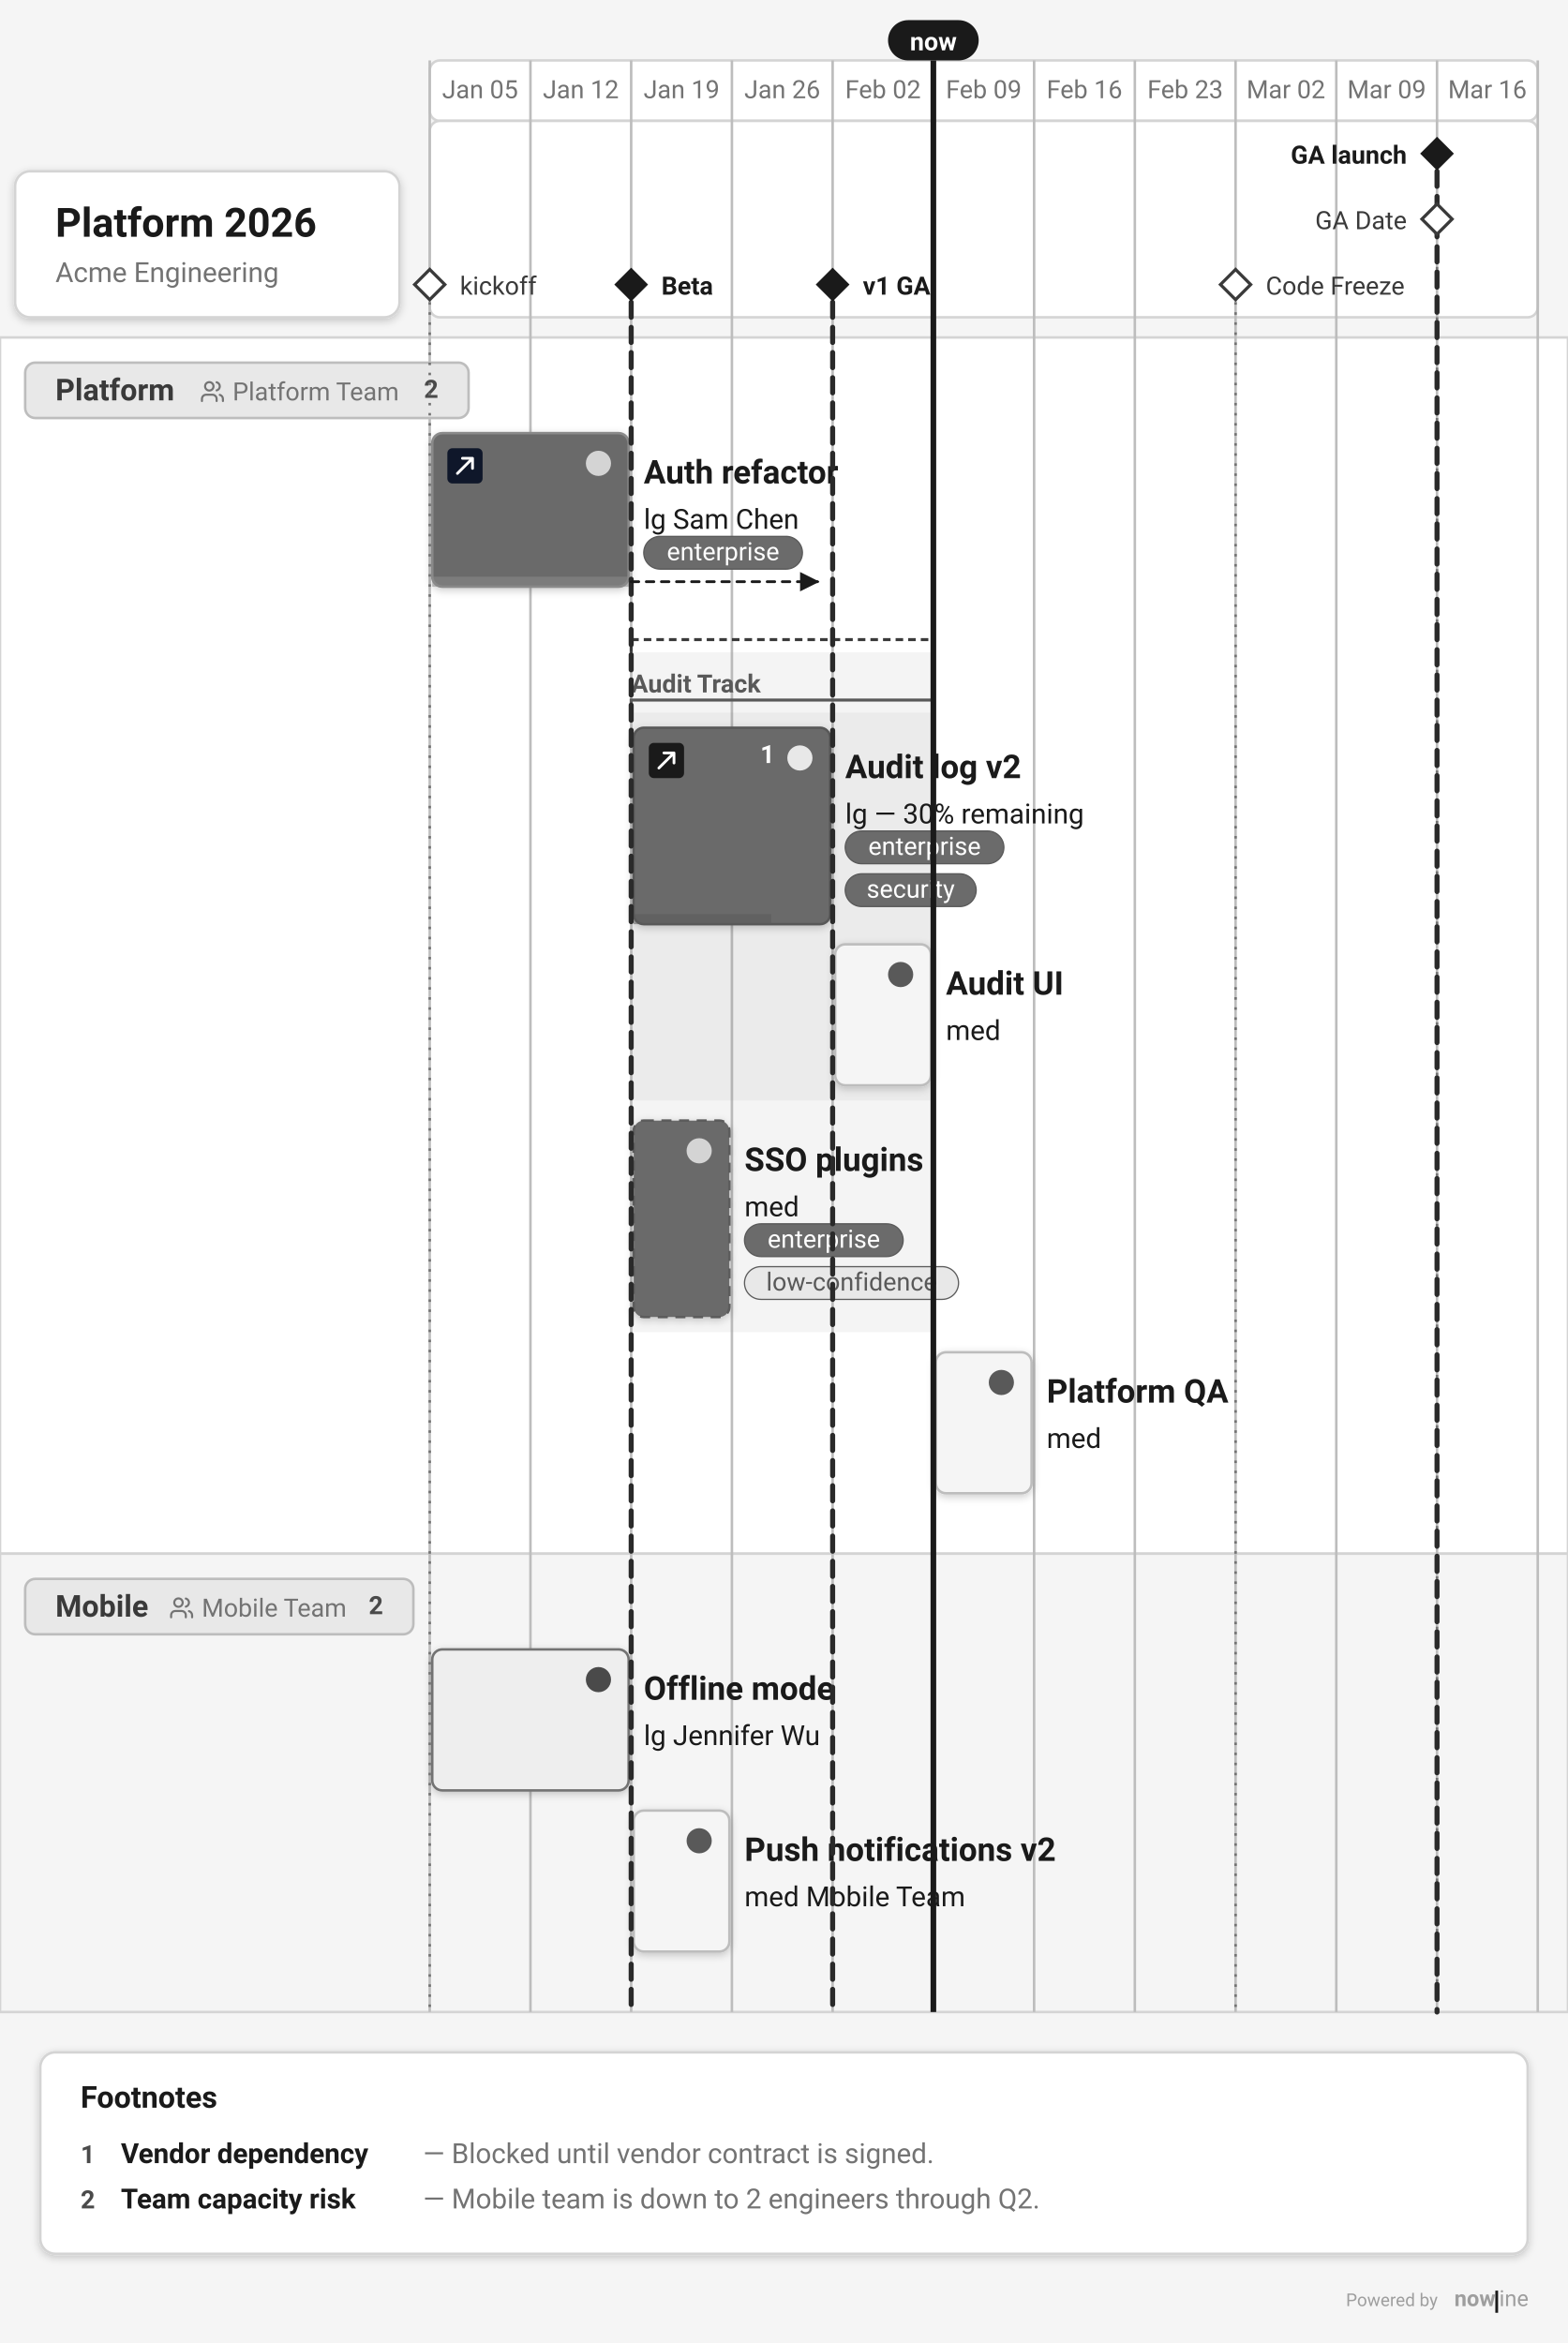
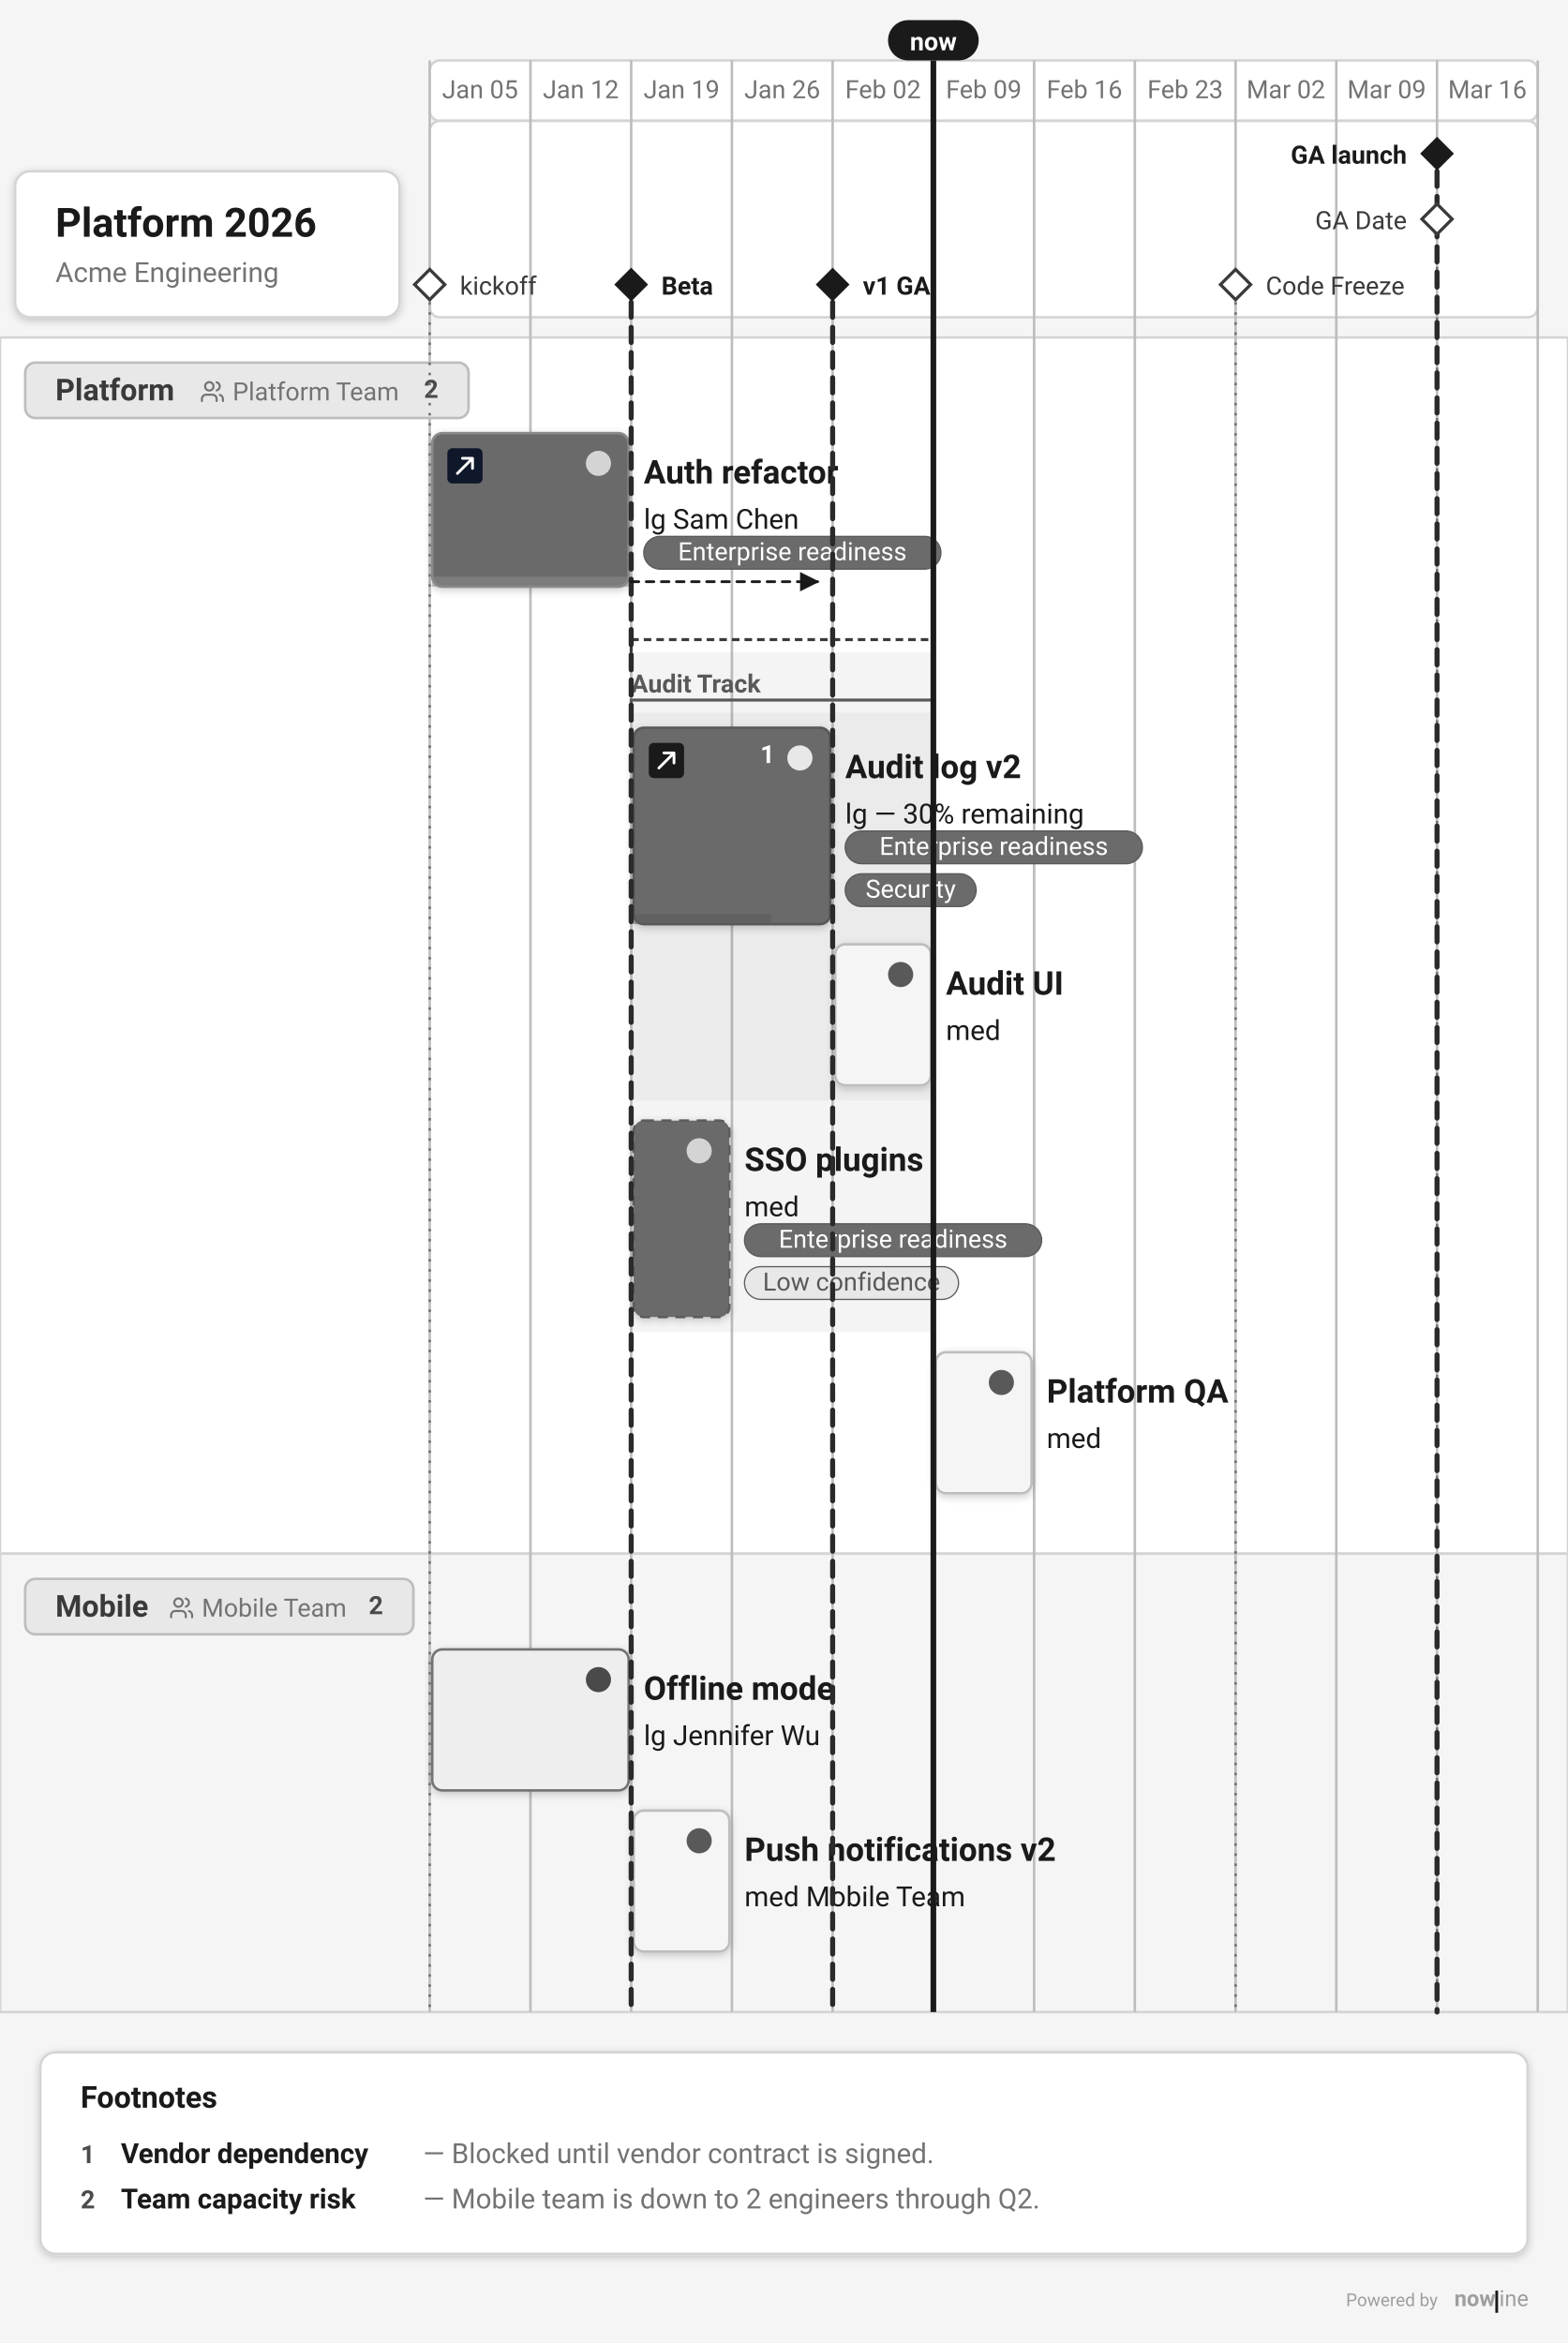
<svg xmlns="http://www.w3.org/2000/svg" data-generator="nowline" data-theme="grayscale" height="930.44" viewBox="0 0 622.64 930.44" width="622.64">
  <defs>
    <filter height="200%" id="nl-0-root-shadow-subtle" width="200%" x="-50%" y="-50%">
      <feGaussianBlur in="SourceAlpha" stdDeviation="1.5" />
      <feOffset dx="0" dy="1" result="offsetblur" />
      <feComponentTransfer>
        <feFuncA type="linear" slope="0.2" />
      </feComponentTransfer>
      <feMerge>
        <feMergeNode />
        <feMergeNode in="SourceGraphic" />
      </feMerge>
    </filter>
    <filter height="200%" id="nl-0-root-shadow-soft" width="200%" x="-50%" y="-50%">
      <feGaussianBlur in="SourceAlpha" stdDeviation="5" />
      <feOffset dx="0" dy="3" result="offsetblur" />
      <feComponentTransfer>
        <feFuncA type="linear" slope="0.3" />
      </feComponentTransfer>
      <feMerge>
        <feMergeNode />
        <feMergeNode in="SourceGraphic" />
      </feMerge>
    </filter>
    <filter height="200%" id="nl-0-root-shadow-hard" width="200%" x="-50%" y="-50%">
      <feGaussianBlur in="SourceAlpha" stdDeviation="0" />
      <feOffset dx="2" dy="2" result="offsetblur" />
      <feComponentTransfer>
        <feFuncA type="linear" slope="0.45" />
      </feComponentTransfer>
      <feMerge>
        <feMergeNode />
        <feMergeNode in="SourceGraphic" />
      </feMerge>
    </filter>
    <marker id="nl-0-root-arrow-dark" viewBox="0 0 10 10" refX="9" refY="5" markerWidth="7" markerHeight="7" orient="auto">
      <path d="M 0 0 L 10 5 L 0 10 z" fill="#1a1a1a" />
    </marker>
  </defs>
  <rect fill="#f5f5f5" height="930.44" width="622.64" x="0" y="0" />
  <g data-layer="timeline">
    <rect fill="#ffffff" height="24" rx="4" ry="4" stroke="#d4d4d4" stroke-width="1" width="440" x="170.64" y="24" />
    <rect fill="#ffffff" height="78" rx="4" ry="4" stroke="#d4d4d4" stroke-width="1" width="440" x="170.64" y="48" />
    <text fill="#737373" font-family="system-ui, -apple-system, &quot;Segoe UI&quot;, Roboto, sans-serif" font-size="10" text-anchor="middle" x="190.64" y="39">Jan 05</text>
    <text fill="#737373" font-family="system-ui, -apple-system, &quot;Segoe UI&quot;, Roboto, sans-serif" font-size="10" text-anchor="middle" x="230.64" y="39">Jan 12</text>
    <text fill="#737373" font-family="system-ui, -apple-system, &quot;Segoe UI&quot;, Roboto, sans-serif" font-size="10" text-anchor="middle" x="270.64" y="39">Jan 19</text>
    <text fill="#737373" font-family="system-ui, -apple-system, &quot;Segoe UI&quot;, Roboto, sans-serif" font-size="10" text-anchor="middle" x="310.64" y="39">Jan 26</text>
    <text fill="#737373" font-family="system-ui, -apple-system, &quot;Segoe UI&quot;, Roboto, sans-serif" font-size="10" text-anchor="middle" x="350.64" y="39">Feb 02</text>
    <text fill="#737373" font-family="system-ui, -apple-system, &quot;Segoe UI&quot;, Roboto, sans-serif" font-size="10" text-anchor="middle" x="390.64" y="39">Feb 09</text>
    <text fill="#737373" font-family="system-ui, -apple-system, &quot;Segoe UI&quot;, Roboto, sans-serif" font-size="10" text-anchor="middle" x="430.64" y="39">Feb 16</text>
    <text fill="#737373" font-family="system-ui, -apple-system, &quot;Segoe UI&quot;, Roboto, sans-serif" font-size="10" text-anchor="middle" x="470.64" y="39">Feb 23</text>
    <text fill="#737373" font-family="system-ui, -apple-system, &quot;Segoe UI&quot;, Roboto, sans-serif" font-size="10" text-anchor="middle" x="510.64" y="39">Mar 02</text>
    <text fill="#737373" font-family="system-ui, -apple-system, &quot;Segoe UI&quot;, Roboto, sans-serif" font-size="10" text-anchor="middle" x="550.64" y="39">Mar 09</text>
    <text fill="#737373" font-family="system-ui, -apple-system, &quot;Segoe UI&quot;, Roboto, sans-serif" font-size="10" text-anchor="middle" x="590.64" y="39">Mar 16</text>
  </g>
  <g data-id="platform" data-layer="swimlane-bg">
    <rect fill="#ffffff" height="483" stroke="#d4d4d4" stroke-width="1" width="622.64" x="0" y="134" />
  </g>
  <g data-id="mobile" data-layer="swimlane-bg">
    <rect fill="#f5f5f5" height="182" stroke="#d4d4d4" stroke-width="1" width="622.64" x="0" y="617" />
  </g>
  <g data-layer="grid">
    <line stroke="#bdbdbd" stroke-width="1" x1="170.64" x2="170.64" y1="24" y2="799" />
    <line stroke="#bdbdbd" stroke-width="1" x1="210.64" x2="210.64" y1="24" y2="799" />
    <line stroke="#bdbdbd" stroke-width="1" x1="250.64" x2="250.64" y1="24" y2="799" />
    <line stroke="#bdbdbd" stroke-width="1" x1="290.64" x2="290.64" y1="24" y2="799" />
    <line stroke="#bdbdbd" stroke-width="1" x1="330.64" x2="330.64" y1="24" y2="799" />
    <line stroke="#bdbdbd" stroke-width="1" x1="370.64" x2="370.64" y1="24" y2="799" />
    <line stroke="#bdbdbd" stroke-width="1" x1="410.64" x2="410.64" y1="24" y2="799" />
    <line stroke="#bdbdbd" stroke-width="1" x1="450.64" x2="450.64" y1="24" y2="799" />
    <line stroke="#bdbdbd" stroke-width="1" x1="490.64" x2="490.64" y1="24" y2="799" />
    <line stroke="#bdbdbd" stroke-width="1" x1="530.64" x2="530.64" y1="24" y2="799" />
    <line stroke="#bdbdbd" stroke-width="1" x1="570.64" x2="570.64" y1="24" y2="799" />
    <line stroke="#bdbdbd" stroke-width="1" x1="610.64" x2="610.64" y1="24" y2="799" />
  </g>
  <g data-id="platform" data-layer="swimlane">
    <rect fill="#e8e8e8" height="22" rx="4" ry="4" stroke="#bdbdbd" stroke-width="1" width="176.08" x="10" y="144" />
    <text fill="#3a3a3a" font-family="system-ui, -apple-system, &quot;Segoe UI&quot;, Roboto, sans-serif" font-size="12" font-weight="600" x="22" y="159">Platform</text>
    <svg x="79.36" y="150.5" width="10" height="10" viewBox="0 0 24 24" style="color:#737373" aria-hidden="true">
      <path d="M16 21v-2a4 4 0 0 0-4-4H6a4 4 0 0 0-4 4v2" fill="none" stroke="currentColor" stroke-width="2" stroke-linecap="round" stroke-linejoin="round" />
      <circle cx="9" cy="7" r="4" fill="none" stroke="currentColor" stroke-width="2" stroke-linecap="round" stroke-linejoin="round" />
      <path d="M22 21v-2a4 4 0 0 0-3-3.87" fill="none" stroke="currentColor" stroke-width="2" stroke-linecap="round" stroke-linejoin="round" />
      <path d="M16 3.13a4 4 0 0 1 0 7.75" fill="none" stroke="currentColor" stroke-width="2" stroke-linecap="round" stroke-linejoin="round" />
    </svg>
    <text fill="#737373" font-family="system-ui, -apple-system, &quot;Segoe UI&quot;, Roboto, sans-serif" font-size="10" x="92.36" y="159">Platform Team</text>
    <text fill="#4a4a4a" font-family="system-ui, -apple-system, &quot;Segoe UI&quot;, Roboto, sans-serif" font-size="10" font-weight="700" text-anchor="end" x="174.08" y="158">2</text>
    <g data-id="auth-refactor" data-layer="item">
      <rect fill="#6b6b6b" filter="url(#nl-0-root-shadow-subtle)" height="61" rx="4" ry="4" stroke="#8a8a8a" stroke-width="1" width="78" x="171.64" y="172" />
      <rect fill="#8a8a8a" height="4" opacity="0.55" width="78" x="171.64" y="229" />
      <circle cx="237.64" cy="184" fill="#d4d4d4" r="5" />
      <text fill="#1a1a1a" font-family="system-ui, -apple-system, &quot;Segoe UI&quot;, Roboto, sans-serif" font-size="13" font-weight="600" x="255.64" y="192">Auth refactor</text>
      <text fill="#1a1a1a" font-family="system-ui, -apple-system, &quot;Segoe UI&quot;, Roboto, sans-serif" font-size="11" x="255.64" y="210">lg Sam Chen</text>
      <a href="https://github.com/acme/auth/issues/123" rel="noopener" target="_blank">
        <rect fill="#0f172a" height="14" rx="2" ry="2" width="14" x="177.64" y="178" />
        <path d="M181.64 188 L187.64 182 M183.64 182 H187.64 V186" fill="none" stroke="#ffffff" stroke-linecap="round" stroke-linejoin="round" stroke-width="1.1" />
      </a>
-       <rect fill="#6b6b6b" height="13" rx="6.5" ry="6.5" stroke="#595959" stroke-width="0.5" width="63" x="255.64" y="213" />
-       <text fill="#ffffff" font-family="system-ui, -apple-system, &quot;Segoe UI&quot;, Roboto, sans-serif" font-size="10" font-style="normal" font-weight="400" text-anchor="middle" x="287.14" y="222.5">enterprise</text>
+       <rect fill="#6b6b6b" height="13" rx="6.5" ry="6.5" stroke="#595959" stroke-width="0.5" width="118" x="255.64" y="213" />
+       <text fill="#ffffff" font-family="system-ui, -apple-system, &quot;Segoe UI&quot;, Roboto, sans-serif" font-size="10" font-style="normal" font-weight="400" text-anchor="middle" x="314.64" y="222.5">Enterprise readiness</text>
    </g>
    <g data-layer="parallel">
      <rect fill="#9e9e9e" fill-opacity="0.12" height="270" width="120" x="250.64" y="259" />
      <path d="M250.64 259 V254 H370.64 V259" fill="none" stroke="#3a3a3a" stroke-dasharray="3 2" stroke-width="1.2" />
      <g data-id="audit-track" data-layer="group">
        <rect fill="#5c5c5c" fill-opacity="0.06" height="154" width="120" x="250.64" y="283" />
        <path d="M250.64 283 V278 H370.64 V283" fill="none" stroke="#595959" stroke-width="1.2" />
        <text fill="#595959" font-family="system-ui, -apple-system, &quot;Segoe UI&quot;, Roboto, sans-serif" font-size="10" font-style="normal" font-weight="600" x="250.64" y="275">Audit Track</text>
        <g data-id="audit-log" data-layer="item">
          <rect fill="#6b6b6b" filter="url(#nl-0-root-shadow-subtle)" height="78" rx="4" ry="4" stroke="#595959" stroke-width="1" width="78" x="251.64" y="289" />
          <rect fill="#595959" height="4" opacity="0.55" width="54.6" x="251.64" y="363" />
          <circle cx="317.64" cy="301" fill="#e8e8e8" r="5" />
          <text fill="#1a1a1a" font-family="system-ui, -apple-system, &quot;Segoe UI&quot;, Roboto, sans-serif" font-size="13" font-weight="600" x="335.64" y="309">Audit log v2</text>
          <text fill="#1a1a1a" font-family="system-ui, -apple-system, &quot;Segoe UI&quot;, Roboto, sans-serif" font-size="11" x="335.64" y="327">lg — 30% remaining</text>
          <text fill="#ffffff" font-family="system-ui, -apple-system, &quot;Segoe UI&quot;, Roboto, sans-serif" font-size="10" font-weight="700" text-anchor="end" x="307.64" y="303">1</text>
          <a href="https://wiki.acme.com/audit" rel="noopener" target="_blank">
            <rect fill="#1a1a1a" height="14" rx="2" ry="2" width="14" x="257.64" y="295" />
            <path d="M261.64 305 L267.64 299 M263.64 299 H267.64 V303" fill="none" stroke="#ffffff" stroke-linecap="round" stroke-linejoin="round" stroke-width="1.1" />
          </a>
-           <rect fill="#6b6b6b" height="13" rx="6.5" ry="6.5" stroke="#595959" stroke-width="0.5" width="63" x="335.64" y="330" />
-           <text fill="#ffffff" font-family="system-ui, -apple-system, &quot;Segoe UI&quot;, Roboto, sans-serif" font-size="10" font-style="normal" font-weight="400" text-anchor="middle" x="367.14" y="339.5">enterprise</text>
+           <rect fill="#6b6b6b" height="13" rx="6.5" ry="6.5" stroke="#595959" stroke-width="0.5" width="118" x="335.64" y="330" />
+           <text fill="#ffffff" font-family="system-ui, -apple-system, &quot;Segoe UI&quot;, Roboto, sans-serif" font-size="10" font-style="normal" font-weight="400" text-anchor="middle" x="394.64" y="339.5">Enterprise readiness</text>
          <rect fill="#6b6b6b" height="13" rx="6.5" ry="6.5" stroke="#595959" stroke-width="0.5" width="52" x="335.64" y="347" />
-           <text fill="#ffffff" font-family="system-ui, -apple-system, &quot;Segoe UI&quot;, Roboto, sans-serif" font-size="10" font-style="normal" font-weight="400" text-anchor="middle" x="361.64" y="356.5">security</text>
+           <text fill="#ffffff" font-family="system-ui, -apple-system, &quot;Segoe UI&quot;, Roboto, sans-serif" font-size="10" font-style="normal" font-weight="400" text-anchor="middle" x="361.64" y="356.5">Security</text>
        </g>
        <g data-id="audit-ui" data-layer="item">
          <rect fill="#f5f5f5" filter="url(#nl-0-root-shadow-subtle)" height="56" rx="4" ry="4" stroke="#bdbdbd" stroke-width="1" width="38" x="331.64" y="375" />
          <circle cx="357.64" cy="387" fill="#595959" r="5" />
          <text fill="#1a1a1a" font-family="system-ui, -apple-system, &quot;Segoe UI&quot;, Roboto, sans-serif" font-size="13" font-weight="600" x="375.64" y="395">Audit UI</text>
          <text fill="#1a1a1a" font-family="system-ui, -apple-system, &quot;Segoe UI&quot;, Roboto, sans-serif" font-size="11" x="375.64" y="413">med</text>
        </g>
      </g>
      <g data-id="sso" data-layer="item">
        <rect fill="#6b6b6b" filter="url(#nl-0-root-shadow-subtle)" height="78" rx="4" ry="4" stroke="#5c5c5c" stroke-dasharray="4 3" stroke-width="1" width="38" x="251.64" y="445" />
        <circle cx="277.64" cy="457" fill="#d4d4d4" r="5" />
        <text fill="#1a1a1a" font-family="system-ui, -apple-system, &quot;Segoe UI&quot;, Roboto, sans-serif" font-size="13" font-weight="600" x="295.64" y="465">SSO plugins</text>
        <text fill="#1a1a1a" font-family="system-ui, -apple-system, &quot;Segoe UI&quot;, Roboto, sans-serif" font-size="11" x="295.64" y="483">med</text>
-         <rect fill="#6b6b6b" height="13" rx="6.5" ry="6.5" stroke="#595959" stroke-width="0.5" width="63" x="295.64" y="486" />
-         <text fill="#ffffff" font-family="system-ui, -apple-system, &quot;Segoe UI&quot;, Roboto, sans-serif" font-size="10" font-style="normal" font-weight="400" text-anchor="middle" x="327.14" y="495.5">enterprise</text>
+         <rect fill="#6b6b6b" height="13" rx="6.5" ry="6.5" stroke="#595959" stroke-width="0.5" width="118" x="295.64" y="486" />
+         <text fill="#ffffff" font-family="system-ui, -apple-system, &quot;Segoe UI&quot;, Roboto, sans-serif" font-size="10" font-style="normal" font-weight="400" text-anchor="middle" x="354.64" y="495.5">Enterprise readiness</text>
        <rect fill="#e8e8e8" height="13" rx="6.5" ry="6.5" stroke="#5c5c5c" stroke-width="0.5" width="85" x="295.64" y="503" />
-         <text fill="#595959" font-family="system-ui, -apple-system, &quot;Segoe UI&quot;, Roboto, sans-serif" font-size="10" font-style="normal" font-weight="400" text-anchor="middle" x="338.14" y="512.5">low-confidence</text>
+         <text fill="#595959" font-family="system-ui, -apple-system, &quot;Segoe UI&quot;, Roboto, sans-serif" font-size="10" font-style="normal" font-weight="400" text-anchor="middle" x="338.14" y="512.5">Low confidence</text>
      </g>
    </g>
    <g data-id="platform-qa" data-layer="item">
      <rect fill="#f5f5f5" filter="url(#nl-0-root-shadow-subtle)" height="56" rx="4" ry="4" stroke="#bdbdbd" stroke-width="1" width="38" x="371.64" y="537" />
      <circle cx="397.64" cy="549" fill="#595959" r="5" />
      <text fill="#1a1a1a" font-family="system-ui, -apple-system, &quot;Segoe UI&quot;, Roboto, sans-serif" font-size="13" font-weight="600" x="415.64" y="557">Platform QA</text>
      <text fill="#1a1a1a" font-family="system-ui, -apple-system, &quot;Segoe UI&quot;, Roboto, sans-serif" font-size="11" x="415.64" y="575">med</text>
    </g>
  </g>
  <g data-id="mobile" data-layer="swimlane">
    <rect fill="#e8e8e8" height="22" rx="4" ry="4" stroke="#bdbdbd" stroke-width="1" width="154.15" x="10" y="627" />
    <text fill="#3a3a3a" font-family="system-ui, -apple-system, &quot;Segoe UI&quot;, Roboto, sans-serif" font-size="12" font-weight="600" x="22" y="642">Mobile</text>
    <svg x="67.12" y="633.5" width="10" height="10" viewBox="0 0 24 24" style="color:#737373" aria-hidden="true">
      <path d="M16 21v-2a4 4 0 0 0-4-4H6a4 4 0 0 0-4 4v2" fill="none" stroke="currentColor" stroke-width="2" stroke-linecap="round" stroke-linejoin="round" />
      <circle cx="9" cy="7" r="4" fill="none" stroke="currentColor" stroke-width="2" stroke-linecap="round" stroke-linejoin="round" />
      <path d="M22 21v-2a4 4 0 0 0-3-3.87" fill="none" stroke="currentColor" stroke-width="2" stroke-linecap="round" stroke-linejoin="round" />
      <path d="M16 3.13a4 4 0 0 1 0 7.75" fill="none" stroke="currentColor" stroke-width="2" stroke-linecap="round" stroke-linejoin="round" />
    </svg>
    <text fill="#737373" font-family="system-ui, -apple-system, &quot;Segoe UI&quot;, Roboto, sans-serif" font-size="10" x="80.12" y="642">Mobile Team</text>
    <text fill="#4a4a4a" font-family="system-ui, -apple-system, &quot;Segoe UI&quot;, Roboto, sans-serif" font-size="10" font-weight="700" text-anchor="end" x="152.15" y="641">2</text>
    <g data-id="offline" data-layer="item">
      <rect fill="#eeeeee" filter="url(#nl-0-root-shadow-subtle)" height="56" rx="4" ry="4" stroke="#737373" stroke-width="1" width="78" x="171.64" y="655" />
      <circle cx="237.64" cy="667" fill="#4a4a4a" r="5" />
      <text fill="#1a1a1a" font-family="system-ui, -apple-system, &quot;Segoe UI&quot;, Roboto, sans-serif" font-size="13" font-weight="600" x="255.64" y="675">Offline mode</text>
      <text fill="#1a1a1a" font-family="system-ui, -apple-system, &quot;Segoe UI&quot;, Roboto, sans-serif" font-size="11" x="255.64" y="693">lg Jennifer Wu</text>
    </g>
    <g data-id="push-v2" data-layer="item">
      <rect fill="#f5f5f5" filter="url(#nl-0-root-shadow-subtle)" height="56" rx="4" ry="4" stroke="#bdbdbd" stroke-width="1" width="38" x="251.64" y="719" />
      <circle cx="277.64" cy="731" fill="#595959" r="5" />
      <text fill="#1a1a1a" font-family="system-ui, -apple-system, &quot;Segoe UI&quot;, Roboto, sans-serif" font-size="13" font-weight="600" x="295.64" y="739">Push notifications v2</text>
      <text fill="#1a1a1a" font-family="system-ui, -apple-system, &quot;Segoe UI&quot;, Roboto, sans-serif" font-size="11" x="295.64" y="757">med Mobile Team</text>
    </g>
  </g>
  <line stroke="#737373" stroke-dasharray="1 3" stroke-width="1" x1="170.64" x2="170.64" y1="120" y2="799" />
  <line stroke="#737373" stroke-dasharray="1 3" stroke-width="1" x1="490.64" x2="490.64" y1="120" y2="799" />
  <line stroke="#737373" stroke-dasharray="1 3" stroke-width="1" x1="570.64" x2="570.64" y1="94" y2="799" />
  <line stroke="#2a2a2a" stroke-dasharray="6 4" stroke-linecap="round" stroke-width="2" x1="250.64" x2="250.64" y1="120" y2="799" />
  <line stroke="#2a2a2a" stroke-dasharray="6 4" stroke-linecap="round" stroke-width="2" x1="330.64" x2="330.64" y1="120" y2="799" />
  <path d="M250.64 231 H324.64" fill="none" marker-end="url(#nl-0-root-arrow-dark)" stroke="#1a1a1a" stroke-dasharray="3 3" stroke-linecap="round" stroke-width="1.1" />
  <line stroke="#2a2a2a" stroke-dasharray="6 4" stroke-linecap="round" stroke-width="2" x1="570.64" x2="570.64" y1="68" y2="799" />
  <g data-id="kickoff" data-layer="anchor">
    <path d="M170.64 107 L176.64 113 L170.64 119 L164.64 113 Z" fill="#ffffff" stroke="#3a3a3a" stroke-width="1.25" />
    <text fill="#3a3a3a" font-family="system-ui, -apple-system, &quot;Segoe UI&quot;, Roboto, sans-serif" font-size="10" x="182.64" y="117">kickoff</text>
  </g>
  <g data-id="code-freeze" data-layer="anchor">
    <path d="M490.64 107 L496.64 113 L490.64 119 L484.64 113 Z" fill="#ffffff" stroke="#3a3a3a" stroke-width="1.25" />
    <text fill="#3a3a3a" font-family="system-ui, -apple-system, &quot;Segoe UI&quot;, Roboto, sans-serif" font-size="10" x="502.64" y="117">Code Freeze</text>
  </g>
  <g data-id="ga-date" data-layer="anchor">
    <path d="M570.64 81 L576.64 87 L570.64 93 L564.64 87 Z" fill="#ffffff" stroke="#3a3a3a" stroke-width="1.25" />
    <text fill="#3a3a3a" font-family="system-ui, -apple-system, &quot;Segoe UI&quot;, Roboto, sans-serif" font-size="10" text-anchor="end" x="558.64" y="91">GA Date</text>
  </g>
  <g data-id="beta" data-layer="milestone">
    <path d="M250.64 107 L256.64 113 L250.64 119 L244.64 113 Z" fill="#1a1a1a" stroke="#1a1a1a" stroke-width="1" />
    <text fill="#1a1a1a" font-family="system-ui, -apple-system, &quot;Segoe UI&quot;, Roboto, sans-serif" font-size="10" font-weight="600" x="262.64" y="117">Beta</text>
  </g>
  <g data-id="v1-ga" data-layer="milestone">
    <path d="M330.64 107 L336.64 113 L330.64 119 L324.64 113 Z" fill="#1a1a1a" stroke="#1a1a1a" stroke-width="1" />
    <text fill="#1a1a1a" font-family="system-ui, -apple-system, &quot;Segoe UI&quot;, Roboto, sans-serif" font-size="10" font-weight="600" x="342.64" y="117">v1 GA</text>
  </g>
  <g data-id="ga-launch" data-layer="milestone">
    <path d="M570.64 55 L576.64 61 L570.64 67 L564.64 61 Z" fill="#1a1a1a" stroke="#1a1a1a" stroke-width="1" />
    <text fill="#1a1a1a" font-family="system-ui, -apple-system, &quot;Segoe UI&quot;, Roboto, sans-serif" font-size="10" font-weight="600" text-anchor="end" x="558.64" y="65">GA launch</text>
  </g>
  <g data-layer="nowline">
    <line stroke="#1a1a1a" stroke-width="2.25" x1="370.64" x2="370.64" y1="24" y2="799" />
    <rect fill="#1a1a1a" height="16" rx="8" ry="8" width="36" x="352.64" y="8" />
    <text fill="#ffffff" font-family="system-ui, -apple-system, &quot;Segoe UI&quot;, Roboto, sans-serif" font-size="10" font-weight="700" text-anchor="middle" x="370.64" y="20">now</text>
  </g>
  <g data-layer="footnotes">
    <rect fill="#ffffff" filter="url(#nl-0-root-shadow-subtle)" height="80" rx="6" ry="6" stroke="#d4d4d4" stroke-width="1" width="590.64" x="16" y="815" />
    <text fill="#1a1a1a" font-family="system-ui, -apple-system, &quot;Segoe UI&quot;, Roboto, sans-serif" font-size="12" font-weight="700" x="32" y="837">Footnotes</text>
    <text fill="#4a4a4a" font-family="system-ui, -apple-system, &quot;Segoe UI&quot;, Roboto, sans-serif" font-size="10" font-weight="700" x="32" y="859">1</text>
    <text fill="#1a1a1a" font-family="system-ui, -apple-system, &quot;Segoe UI&quot;, Roboto, sans-serif" font-size="11" font-weight="600" x="48" y="859">Vendor dependency</text>
    <text fill="#737373" font-family="system-ui, -apple-system, &quot;Segoe UI&quot;, Roboto, sans-serif" font-size="11" x="168" y="859">— Blocked until vendor contract is signed.</text>
    <text fill="#4a4a4a" font-family="system-ui, -apple-system, &quot;Segoe UI&quot;, Roboto, sans-serif" font-size="10" font-weight="700" x="32" y="877">2</text>
    <text fill="#1a1a1a" font-family="system-ui, -apple-system, &quot;Segoe UI&quot;, Roboto, sans-serif" font-size="11" font-weight="600" x="48" y="877">Team capacity risk</text>
    <text fill="#737373" font-family="system-ui, -apple-system, &quot;Segoe UI&quot;, Roboto, sans-serif" font-size="11" x="168" y="877">— Mobile team is down to 2 engineers through Q2.</text>
  </g>
  <g data-id="nl-0-root-header" data-layer="header">
    <rect fill="#ffffff" filter="url(#nl-0-root-shadow-subtle)" height="58" rx="6" ry="6" stroke="#d4d4d4" stroke-width="1" width="152.64" x="6" y="68" />
    <text fill="#1a1a1a" font-family="system-ui, -apple-system, &quot;Segoe UI&quot;, Roboto, sans-serif" font-size="16" font-weight="600" x="22" y="94">Platform 2026</text>
    <text fill="#737373" font-family="system-ui, -apple-system, &quot;Segoe UI&quot;, Roboto, sans-serif" font-size="11" x="22" y="112">Acme Engineering</text>
  </g>
  <a aria-label="Powered by nowline" href="https://nowline.io" rel="noopener" target="_blank">
    <g data-layer="attribution">
      <g transform="translate(534.48 907) scale(0.22)">
        <text fill="#9e9e9e" font-family="system-ui, -apple-system, &quot;Segoe UI&quot;, Roboto, sans-serif" font-size="32" font-weight="400" x="0" y="40">Powered by</text>
        <text fill="#9e9e9e" font-family="system-ui, -apple-system, &quot;Segoe UI&quot;, Roboto, sans-serif" font-size="40" font-weight="700" x="195.6" y="40">now</text>
        <rect fill="#1a1a1a" height="40" width="5" x="269.6" y="12" />
        <text fill="#9e9e9e" font-family="system-ui, -apple-system, &quot;Segoe UI&quot;, Roboto, sans-serif" font-size="40" font-weight="400" x="276.6" y="40">ine</text>
      </g>
    </g>
  </a>
</svg>
